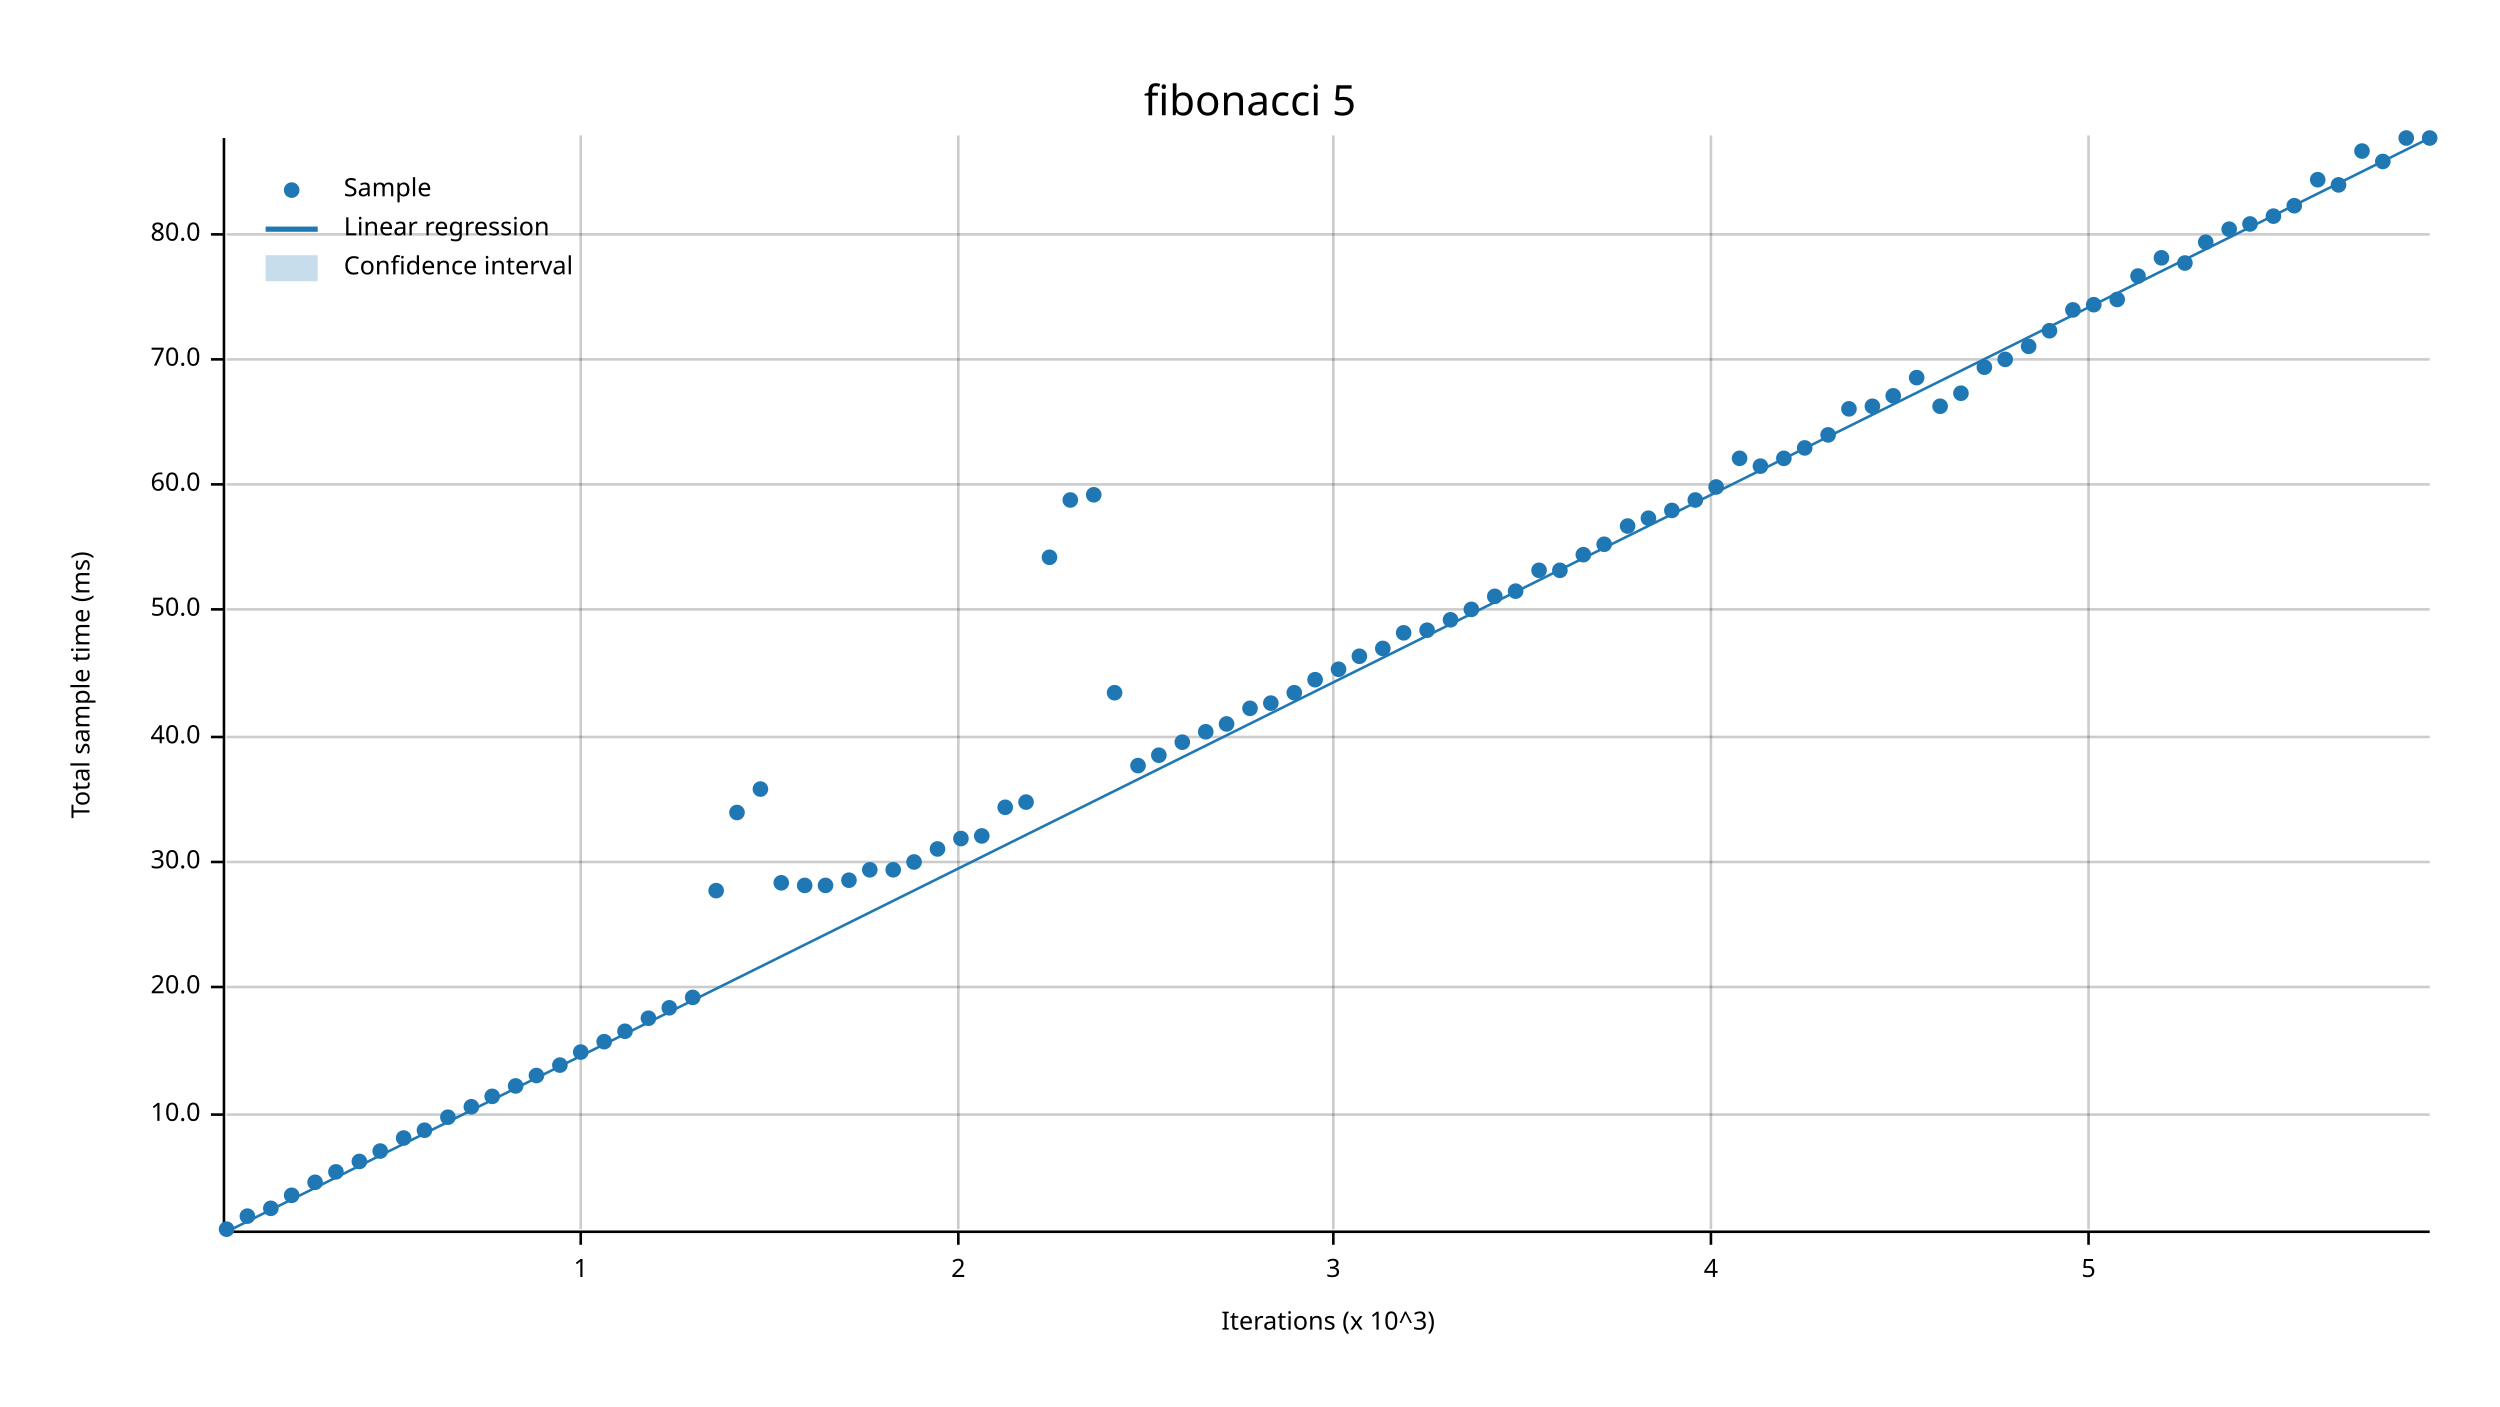
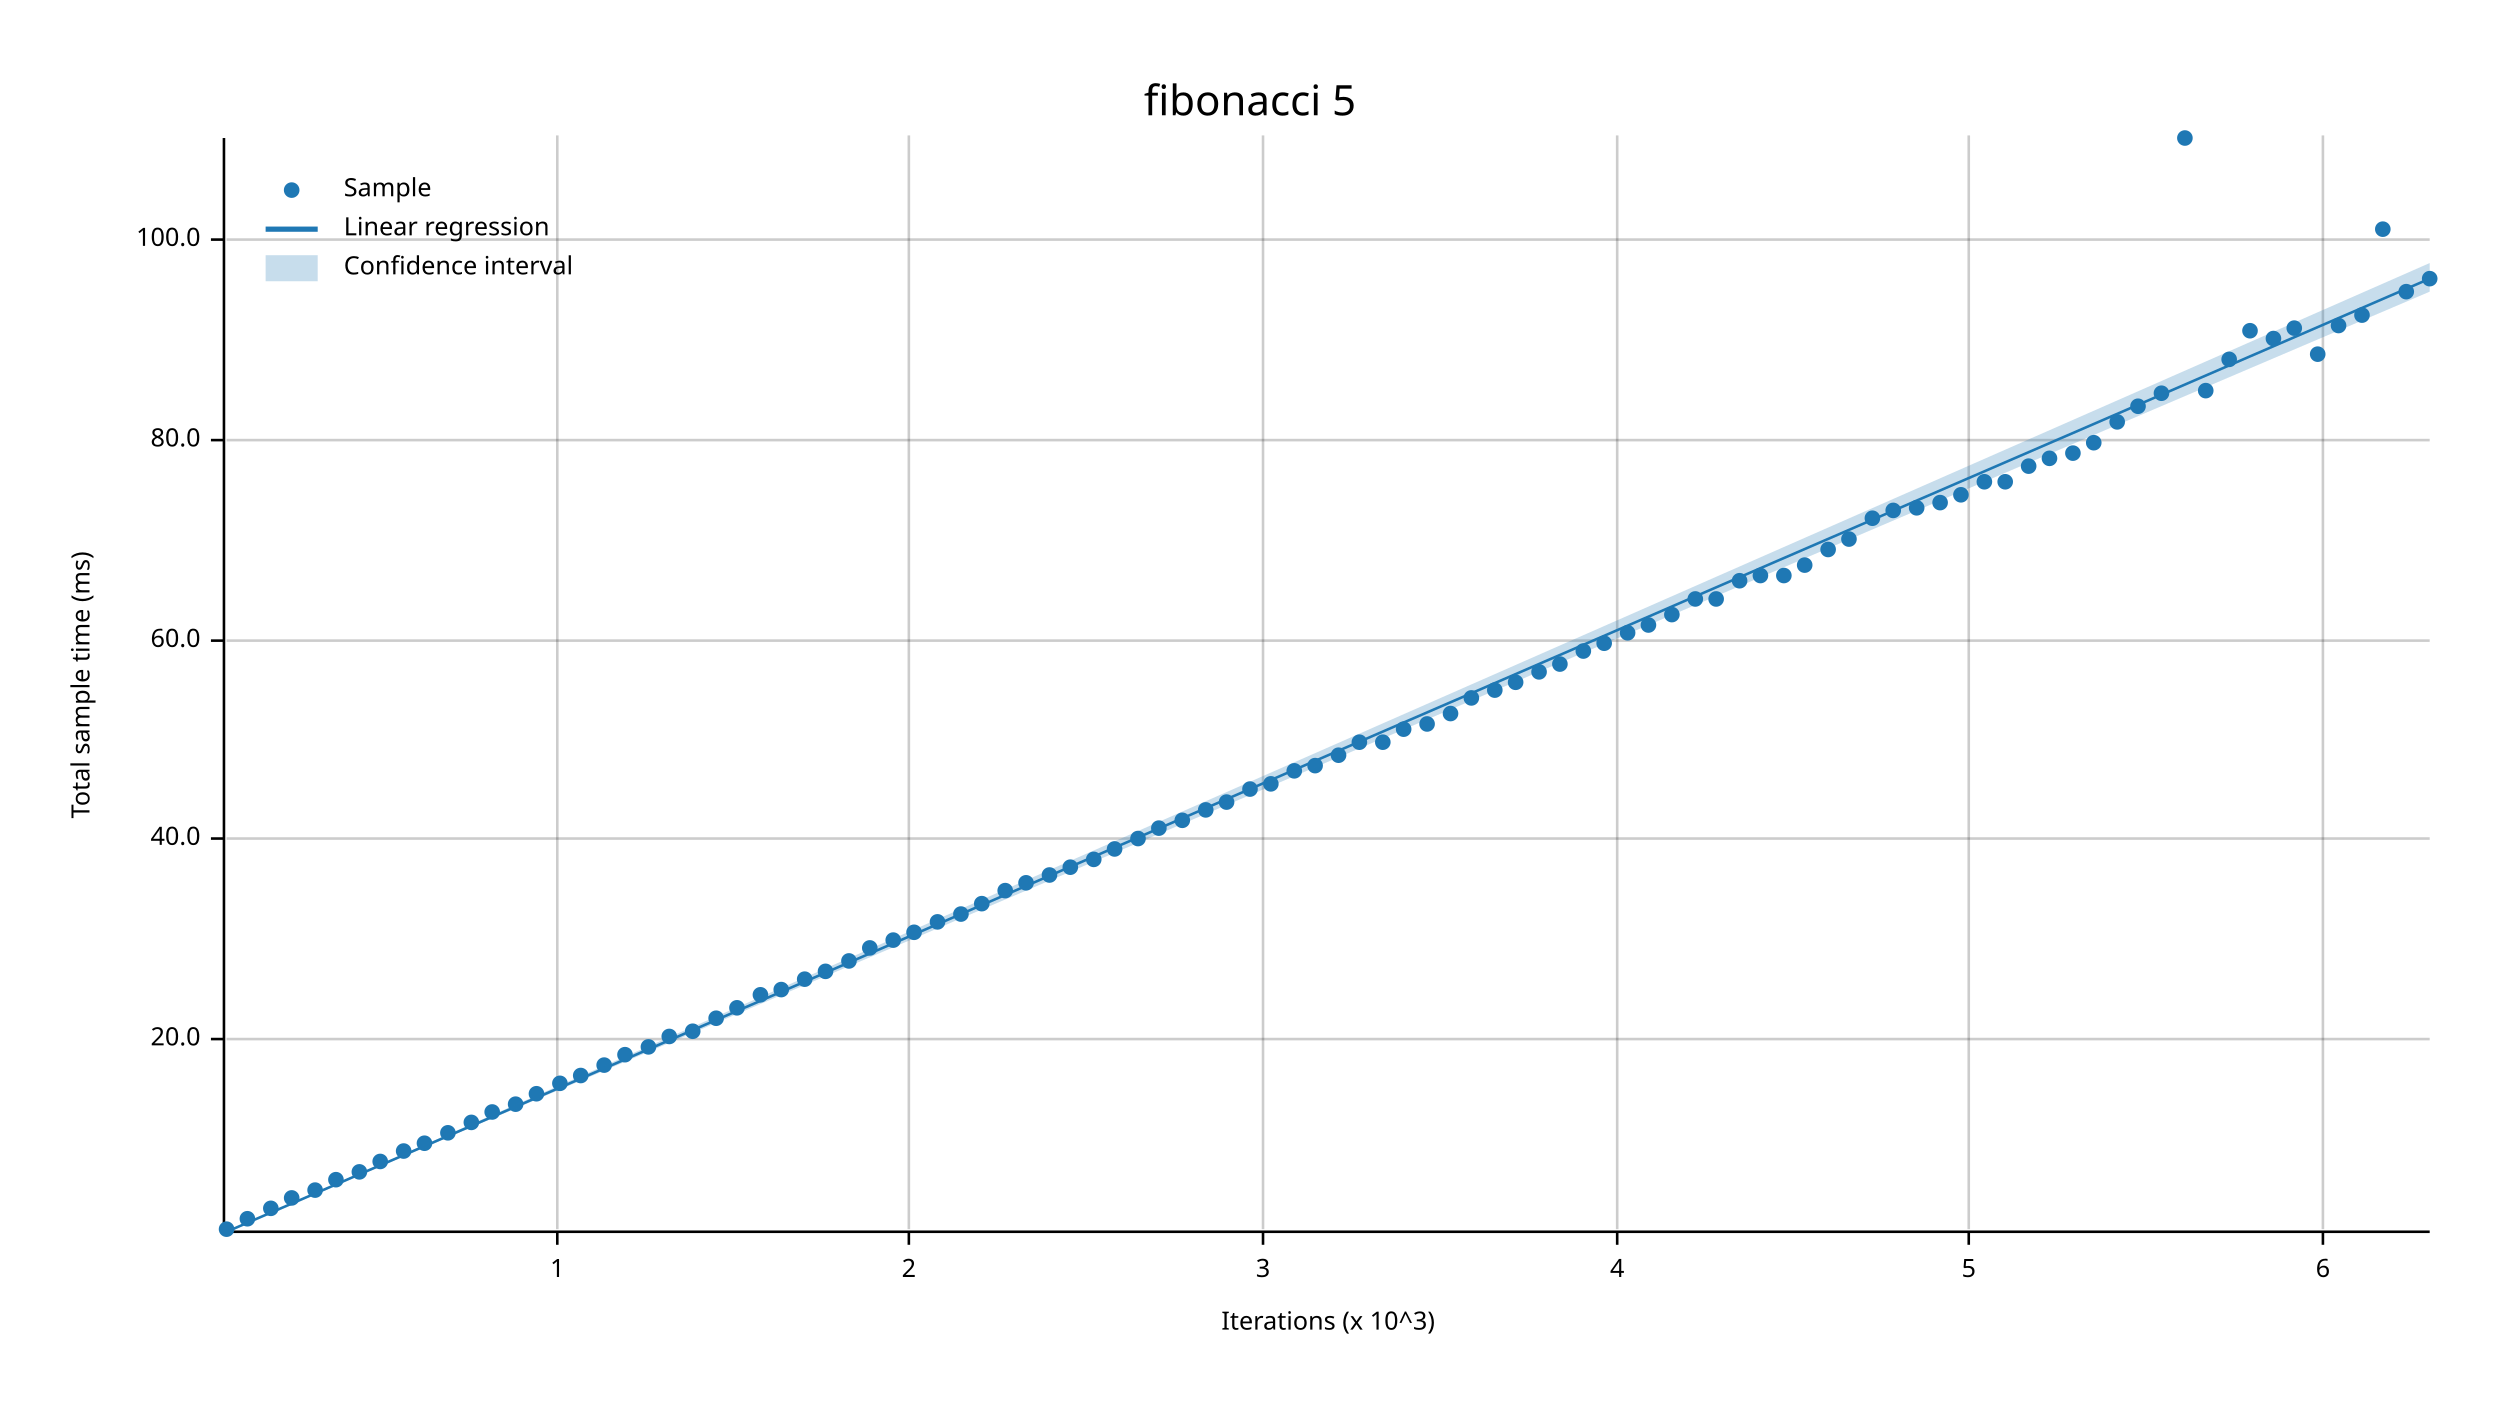
<svg xmlns="http://www.w3.org/2000/svg" width="960" height="540">
  <text x="480" y="32" dy="0.76em" text-anchor="middle" font-family="sans-serif" font-size="16.129" opacity="1" fill="#000000">
fibonacci 5
</text>
  <text x="27" y="263" dy="0.76em" text-anchor="middle" font-family="sans-serif" font-size="9.677" opacity="1" fill="#000000" transform="rotate(270, 27, 263)">
Total sample time (ms)
</text>
  <text x="510" y="513" dy="-0.5ex" text-anchor="middle" font-family="sans-serif" font-size="9.677" opacity="1" fill="#000000">
Iterations (x 10^3)
</text>
-   <line opacity="0.2" stroke="#000000" stroke-width="1" x1="223" y1="472" x2="223" y2="52" />
-   <line opacity="0.2" stroke="#000000" stroke-width="1" x1="368" y1="472" x2="368" y2="52" />
-   <line opacity="0.2" stroke="#000000" stroke-width="1" x1="512" y1="472" x2="512" y2="52" />
-   <line opacity="0.2" stroke="#000000" stroke-width="1" x1="657" y1="472" x2="657" y2="52" />
-   <line opacity="0.2" stroke="#000000" stroke-width="1" x1="802" y1="472" x2="802" y2="52" />
-   <line opacity="0.2" stroke="#000000" stroke-width="1" x1="87" y1="428" x2="933" y2="428" />
-   <line opacity="0.2" stroke="#000000" stroke-width="1" x1="87" y1="379" x2="933" y2="379" />
-   <line opacity="0.2" stroke="#000000" stroke-width="1" x1="87" y1="331" x2="933" y2="331" />
-   <line opacity="0.2" stroke="#000000" stroke-width="1" x1="87" y1="283" x2="933" y2="283" />
-   <line opacity="0.2" stroke="#000000" stroke-width="1" x1="87" y1="234" x2="933" y2="234" />
-   <line opacity="0.2" stroke="#000000" stroke-width="1" x1="87" y1="186" x2="933" y2="186" />
-   <line opacity="0.2" stroke="#000000" stroke-width="1" x1="87" y1="138" x2="933" y2="138" />
-   <line opacity="0.2" stroke="#000000" stroke-width="1" x1="87" y1="90" x2="933" y2="90" />
+   <line opacity="0.2" stroke="#000000" stroke-width="1" x1="214" y1="472" x2="214" y2="52" />
+   <line opacity="0.2" stroke="#000000" stroke-width="1" x1="349" y1="472" x2="349" y2="52" />
+   <line opacity="0.2" stroke="#000000" stroke-width="1" x1="485" y1="472" x2="485" y2="52" />
+   <line opacity="0.2" stroke="#000000" stroke-width="1" x1="621" y1="472" x2="621" y2="52" />
+   <line opacity="0.2" stroke="#000000" stroke-width="1" x1="756" y1="472" x2="756" y2="52" />
+   <line opacity="0.2" stroke="#000000" stroke-width="1" x1="892" y1="472" x2="892" y2="52" />
+   <line opacity="0.2" stroke="#000000" stroke-width="1" x1="87" y1="399" x2="933" y2="399" />
+   <line opacity="0.2" stroke="#000000" stroke-width="1" x1="87" y1="322" x2="933" y2="322" />
+   <line opacity="0.2" stroke="#000000" stroke-width="1" x1="87" y1="246" x2="933" y2="246" />
+   <line opacity="0.2" stroke="#000000" stroke-width="1" x1="87" y1="169" x2="933" y2="169" />
+   <line opacity="0.2" stroke="#000000" stroke-width="1" x1="87" y1="92" x2="933" y2="92" />
  <polyline fill="none" opacity="1" stroke="#000000" stroke-width="1" points="86,53 86,473 " />
-   <text x="77" y="428" dy="0.5ex" text-anchor="end" font-family="sans-serif" font-size="9.677" opacity="1" fill="#000000">
- 10.0
- </text>
-   <polyline fill="none" opacity="1" stroke="#000000" stroke-width="1" points="81,428 86,428 " />
-   <text x="77" y="379" dy="0.5ex" text-anchor="end" font-family="sans-serif" font-size="9.677" opacity="1" fill="#000000">
+   <text x="77" y="399" dy="0.5ex" text-anchor="end" font-family="sans-serif" font-size="9.677" opacity="1" fill="#000000">
20.0
</text>
-   <polyline fill="none" opacity="1" stroke="#000000" stroke-width="1" points="81,379 86,379 " />
-   <text x="77" y="331" dy="0.5ex" text-anchor="end" font-family="sans-serif" font-size="9.677" opacity="1" fill="#000000">
- 30.0
- </text>
-   <polyline fill="none" opacity="1" stroke="#000000" stroke-width="1" points="81,331 86,331 " />
-   <text x="77" y="283" dy="0.5ex" text-anchor="end" font-family="sans-serif" font-size="9.677" opacity="1" fill="#000000">
+   <polyline fill="none" opacity="1" stroke="#000000" stroke-width="1" points="81,399 86,399 " />
+   <text x="77" y="322" dy="0.5ex" text-anchor="end" font-family="sans-serif" font-size="9.677" opacity="1" fill="#000000">
40.0
</text>
-   <polyline fill="none" opacity="1" stroke="#000000" stroke-width="1" points="81,283 86,283 " />
-   <text x="77" y="234" dy="0.5ex" text-anchor="end" font-family="sans-serif" font-size="9.677" opacity="1" fill="#000000">
- 50.0
- </text>
-   <polyline fill="none" opacity="1" stroke="#000000" stroke-width="1" points="81,234 86,234 " />
-   <text x="77" y="186" dy="0.5ex" text-anchor="end" font-family="sans-serif" font-size="9.677" opacity="1" fill="#000000">
+   <polyline fill="none" opacity="1" stroke="#000000" stroke-width="1" points="81,322 86,322 " />
+   <text x="77" y="246" dy="0.5ex" text-anchor="end" font-family="sans-serif" font-size="9.677" opacity="1" fill="#000000">
60.0
</text>
-   <polyline fill="none" opacity="1" stroke="#000000" stroke-width="1" points="81,186 86,186 " />
-   <text x="77" y="138" dy="0.5ex" text-anchor="end" font-family="sans-serif" font-size="9.677" opacity="1" fill="#000000">
- 70.0
- </text>
-   <polyline fill="none" opacity="1" stroke="#000000" stroke-width="1" points="81,138 86,138 " />
-   <text x="77" y="90" dy="0.5ex" text-anchor="end" font-family="sans-serif" font-size="9.677" opacity="1" fill="#000000">
+   <polyline fill="none" opacity="1" stroke="#000000" stroke-width="1" points="81,246 86,246 " />
+   <text x="77" y="169" dy="0.5ex" text-anchor="end" font-family="sans-serif" font-size="9.677" opacity="1" fill="#000000">
80.0
</text>
-   <polyline fill="none" opacity="1" stroke="#000000" stroke-width="1" points="81,90 86,90 " />
+   <polyline fill="none" opacity="1" stroke="#000000" stroke-width="1" points="81,169 86,169 " />
+   <text x="77" y="92" dy="0.5ex" text-anchor="end" font-family="sans-serif" font-size="9.677" opacity="1" fill="#000000">
+ 100.0
+ </text>
+   <polyline fill="none" opacity="1" stroke="#000000" stroke-width="1" points="81,92 86,92 " />
  <polyline fill="none" opacity="1" stroke="#000000" stroke-width="1" points="87,473 933,473 " />
-   <text x="223" y="483" dy="0.76em" text-anchor="middle" font-family="sans-serif" font-size="9.677" opacity="1" fill="#000000">
+   <text x="214" y="483" dy="0.76em" text-anchor="middle" font-family="sans-serif" font-size="9.677" opacity="1" fill="#000000">
1
</text>
-   <polyline fill="none" opacity="1" stroke="#000000" stroke-width="1" points="223,473 223,478 " />
-   <text x="368" y="483" dy="0.76em" text-anchor="middle" font-family="sans-serif" font-size="9.677" opacity="1" fill="#000000">
+   <polyline fill="none" opacity="1" stroke="#000000" stroke-width="1" points="214,473 214,478 " />
+   <text x="349" y="483" dy="0.76em" text-anchor="middle" font-family="sans-serif" font-size="9.677" opacity="1" fill="#000000">
2
</text>
-   <polyline fill="none" opacity="1" stroke="#000000" stroke-width="1" points="368,473 368,478 " />
-   <text x="512" y="483" dy="0.76em" text-anchor="middle" font-family="sans-serif" font-size="9.677" opacity="1" fill="#000000">
+   <polyline fill="none" opacity="1" stroke="#000000" stroke-width="1" points="349,473 349,478 " />
+   <text x="485" y="483" dy="0.76em" text-anchor="middle" font-family="sans-serif" font-size="9.677" opacity="1" fill="#000000">
3
</text>
-   <polyline fill="none" opacity="1" stroke="#000000" stroke-width="1" points="512,473 512,478 " />
-   <text x="657" y="483" dy="0.76em" text-anchor="middle" font-family="sans-serif" font-size="9.677" opacity="1" fill="#000000">
+   <polyline fill="none" opacity="1" stroke="#000000" stroke-width="1" points="485,473 485,478 " />
+   <text x="621" y="483" dy="0.76em" text-anchor="middle" font-family="sans-serif" font-size="9.677" opacity="1" fill="#000000">
4
</text>
-   <polyline fill="none" opacity="1" stroke="#000000" stroke-width="1" points="657,473 657,478 " />
-   <text x="802" y="483" dy="0.76em" text-anchor="middle" font-family="sans-serif" font-size="9.677" opacity="1" fill="#000000">
+   <polyline fill="none" opacity="1" stroke="#000000" stroke-width="1" points="621,473 621,478 " />
+   <text x="756" y="483" dy="0.76em" text-anchor="middle" font-family="sans-serif" font-size="9.677" opacity="1" fill="#000000">
5
</text>
-   <polyline fill="none" opacity="1" stroke="#000000" stroke-width="1" points="802,473 802,478 " />
+   <polyline fill="none" opacity="1" stroke="#000000" stroke-width="1" points="756,473 756,478 " />
+   <text x="892" y="483" dy="0.76em" text-anchor="middle" font-family="sans-serif" font-size="9.677" opacity="1" fill="#000000">
+ 6
+ </text>
+   <polyline fill="none" opacity="1" stroke="#000000" stroke-width="1" points="892,473 892,478 " />
  <circle cx="87" cy="472" r="3" opacity="1" fill="#1F78B4" stroke="none" />
-   <circle cx="95" cy="467" r="3" opacity="1" fill="#1F78B4" stroke="none" />
+   <circle cx="95" cy="468" r="3" opacity="1" fill="#1F78B4" stroke="none" />
  <circle cx="104" cy="464" r="3" opacity="1" fill="#1F78B4" stroke="none" />
-   <circle cx="112" cy="459" r="3" opacity="1" fill="#1F78B4" stroke="none" />
-   <circle cx="121" cy="454" r="3" opacity="1" fill="#1F78B4" stroke="none" />
-   <circle cx="129" cy="450" r="3" opacity="1" fill="#1F78B4" stroke="none" />
-   <circle cx="138" cy="446" r="3" opacity="1" fill="#1F78B4" stroke="none" />
-   <circle cx="146" cy="442" r="3" opacity="1" fill="#1F78B4" stroke="none" />
-   <circle cx="155" cy="437" r="3" opacity="1" fill="#1F78B4" stroke="none" />
-   <circle cx="163" cy="434" r="3" opacity="1" fill="#1F78B4" stroke="none" />
-   <circle cx="172" cy="429" r="3" opacity="1" fill="#1F78B4" stroke="none" />
-   <circle cx="181" cy="425" r="3" opacity="1" fill="#1F78B4" stroke="none" />
-   <circle cx="189" cy="421" r="3" opacity="1" fill="#1F78B4" stroke="none" />
-   <circle cx="198" cy="417" r="3" opacity="1" fill="#1F78B4" stroke="none" />
-   <circle cx="206" cy="413" r="3" opacity="1" fill="#1F78B4" stroke="none" />
-   <circle cx="215" cy="409" r="3" opacity="1" fill="#1F78B4" stroke="none" />
-   <circle cx="223" cy="404" r="3" opacity="1" fill="#1F78B4" stroke="none" />
-   <circle cx="232" cy="400" r="3" opacity="1" fill="#1F78B4" stroke="none" />
-   <circle cx="240" cy="396" r="3" opacity="1" fill="#1F78B4" stroke="none" />
-   <circle cx="249" cy="391" r="3" opacity="1" fill="#1F78B4" stroke="none" />
-   <circle cx="257" cy="387" r="3" opacity="1" fill="#1F78B4" stroke="none" />
-   <circle cx="266" cy="383" r="3" opacity="1" fill="#1F78B4" stroke="none" />
-   <circle cx="275" cy="342" r="3" opacity="1" fill="#1F78B4" stroke="none" />
-   <circle cx="283" cy="312" r="3" opacity="1" fill="#1F78B4" stroke="none" />
-   <circle cx="292" cy="303" r="3" opacity="1" fill="#1F78B4" stroke="none" />
-   <circle cx="300" cy="339" r="3" opacity="1" fill="#1F78B4" stroke="none" />
-   <circle cx="309" cy="340" r="3" opacity="1" fill="#1F78B4" stroke="none" />
-   <circle cx="317" cy="340" r="3" opacity="1" fill="#1F78B4" stroke="none" />
-   <circle cx="326" cy="338" r="3" opacity="1" fill="#1F78B4" stroke="none" />
-   <circle cx="334" cy="334" r="3" opacity="1" fill="#1F78B4" stroke="none" />
-   <circle cx="343" cy="334" r="3" opacity="1" fill="#1F78B4" stroke="none" />
-   <circle cx="351" cy="331" r="3" opacity="1" fill="#1F78B4" stroke="none" />
-   <circle cx="360" cy="326" r="3" opacity="1" fill="#1F78B4" stroke="none" />
-   <circle cx="369" cy="322" r="3" opacity="1" fill="#1F78B4" stroke="none" />
-   <circle cx="377" cy="321" r="3" opacity="1" fill="#1F78B4" stroke="none" />
-   <circle cx="386" cy="310" r="3" opacity="1" fill="#1F78B4" stroke="none" />
-   <circle cx="394" cy="308" r="3" opacity="1" fill="#1F78B4" stroke="none" />
-   <circle cx="403" cy="214" r="3" opacity="1" fill="#1F78B4" stroke="none" />
-   <circle cx="411" cy="192" r="3" opacity="1" fill="#1F78B4" stroke="none" />
-   <circle cx="420" cy="190" r="3" opacity="1" fill="#1F78B4" stroke="none" />
-   <circle cx="428" cy="266" r="3" opacity="1" fill="#1F78B4" stroke="none" />
-   <circle cx="437" cy="294" r="3" opacity="1" fill="#1F78B4" stroke="none" />
-   <circle cx="445" cy="290" r="3" opacity="1" fill="#1F78B4" stroke="none" />
-   <circle cx="454" cy="285" r="3" opacity="1" fill="#1F78B4" stroke="none" />
-   <circle cx="463" cy="281" r="3" opacity="1" fill="#1F78B4" stroke="none" />
-   <circle cx="471" cy="278" r="3" opacity="1" fill="#1F78B4" stroke="none" />
-   <circle cx="480" cy="272" r="3" opacity="1" fill="#1F78B4" stroke="none" />
-   <circle cx="488" cy="270" r="3" opacity="1" fill="#1F78B4" stroke="none" />
-   <circle cx="497" cy="266" r="3" opacity="1" fill="#1F78B4" stroke="none" />
-   <circle cx="505" cy="261" r="3" opacity="1" fill="#1F78B4" stroke="none" />
-   <circle cx="514" cy="257" r="3" opacity="1" fill="#1F78B4" stroke="none" />
-   <circle cx="522" cy="252" r="3" opacity="1" fill="#1F78B4" stroke="none" />
-   <circle cx="531" cy="249" r="3" opacity="1" fill="#1F78B4" stroke="none" />
-   <circle cx="539" cy="243" r="3" opacity="1" fill="#1F78B4" stroke="none" />
-   <circle cx="548" cy="242" r="3" opacity="1" fill="#1F78B4" stroke="none" />
-   <circle cx="557" cy="238" r="3" opacity="1" fill="#1F78B4" stroke="none" />
-   <circle cx="565" cy="234" r="3" opacity="1" fill="#1F78B4" stroke="none" />
-   <circle cx="574" cy="229" r="3" opacity="1" fill="#1F78B4" stroke="none" />
-   <circle cx="582" cy="227" r="3" opacity="1" fill="#1F78B4" stroke="none" />
-   <circle cx="591" cy="219" r="3" opacity="1" fill="#1F78B4" stroke="none" />
-   <circle cx="599" cy="219" r="3" opacity="1" fill="#1F78B4" stroke="none" />
-   <circle cx="608" cy="213" r="3" opacity="1" fill="#1F78B4" stroke="none" />
-   <circle cx="616" cy="209" r="3" opacity="1" fill="#1F78B4" stroke="none" />
-   <circle cx="625" cy="202" r="3" opacity="1" fill="#1F78B4" stroke="none" />
-   <circle cx="633" cy="199" r="3" opacity="1" fill="#1F78B4" stroke="none" />
-   <circle cx="642" cy="196" r="3" opacity="1" fill="#1F78B4" stroke="none" />
-   <circle cx="651" cy="192" r="3" opacity="1" fill="#1F78B4" stroke="none" />
-   <circle cx="659" cy="187" r="3" opacity="1" fill="#1F78B4" stroke="none" />
-   <circle cx="668" cy="176" r="3" opacity="1" fill="#1F78B4" stroke="none" />
-   <circle cx="676" cy="179" r="3" opacity="1" fill="#1F78B4" stroke="none" />
-   <circle cx="685" cy="176" r="3" opacity="1" fill="#1F78B4" stroke="none" />
-   <circle cx="693" cy="172" r="3" opacity="1" fill="#1F78B4" stroke="none" />
-   <circle cx="702" cy="167" r="3" opacity="1" fill="#1F78B4" stroke="none" />
-   <circle cx="710" cy="157" r="3" opacity="1" fill="#1F78B4" stroke="none" />
-   <circle cx="719" cy="156" r="3" opacity="1" fill="#1F78B4" stroke="none" />
-   <circle cx="727" cy="152" r="3" opacity="1" fill="#1F78B4" stroke="none" />
-   <circle cx="736" cy="145" r="3" opacity="1" fill="#1F78B4" stroke="none" />
-   <circle cx="745" cy="156" r="3" opacity="1" fill="#1F78B4" stroke="none" />
-   <circle cx="753" cy="151" r="3" opacity="1" fill="#1F78B4" stroke="none" />
-   <circle cx="762" cy="141" r="3" opacity="1" fill="#1F78B4" stroke="none" />
-   <circle cx="770" cy="138" r="3" opacity="1" fill="#1F78B4" stroke="none" />
-   <circle cx="779" cy="133" r="3" opacity="1" fill="#1F78B4" stroke="none" />
-   <circle cx="787" cy="127" r="3" opacity="1" fill="#1F78B4" stroke="none" />
-   <circle cx="796" cy="119" r="3" opacity="1" fill="#1F78B4" stroke="none" />
-   <circle cx="804" cy="117" r="3" opacity="1" fill="#1F78B4" stroke="none" />
-   <circle cx="813" cy="115" r="3" opacity="1" fill="#1F78B4" stroke="none" />
-   <circle cx="821" cy="106" r="3" opacity="1" fill="#1F78B4" stroke="none" />
-   <circle cx="830" cy="99" r="3" opacity="1" fill="#1F78B4" stroke="none" />
-   <circle cx="839" cy="101" r="3" opacity="1" fill="#1F78B4" stroke="none" />
-   <circle cx="847" cy="93" r="3" opacity="1" fill="#1F78B4" stroke="none" />
-   <circle cx="856" cy="88" r="3" opacity="1" fill="#1F78B4" stroke="none" />
-   <circle cx="864" cy="86" r="3" opacity="1" fill="#1F78B4" stroke="none" />
-   <circle cx="873" cy="83" r="3" opacity="1" fill="#1F78B4" stroke="none" />
-   <circle cx="881" cy="79" r="3" opacity="1" fill="#1F78B4" stroke="none" />
-   <circle cx="890" cy="69" r="3" opacity="1" fill="#1F78B4" stroke="none" />
-   <circle cx="898" cy="71" r="3" opacity="1" fill="#1F78B4" stroke="none" />
-   <circle cx="907" cy="58" r="3" opacity="1" fill="#1F78B4" stroke="none" />
-   <circle cx="915" cy="62" r="3" opacity="1" fill="#1F78B4" stroke="none" />
-   <circle cx="924" cy="53" r="3" opacity="1" fill="#1F78B4" stroke="none" />
-   <circle cx="933" cy="53" r="3" opacity="1" fill="#1F78B4" stroke="none" />
-   <polyline fill="none" opacity="1" stroke="#1F78B4" stroke-width="1" points="87,473 933,53 " />
-   <polygon opacity="0.25" fill="#1F78B4" points="87,473 933,53 933,53 " />
+   <circle cx="112" cy="460" r="3" opacity="1" fill="#1F78B4" stroke="none" />
+   <circle cx="121" cy="457" r="3" opacity="1" fill="#1F78B4" stroke="none" />
+   <circle cx="129" cy="453" r="3" opacity="1" fill="#1F78B4" stroke="none" />
+   <circle cx="138" cy="450" r="3" opacity="1" fill="#1F78B4" stroke="none" />
+   <circle cx="146" cy="446" r="3" opacity="1" fill="#1F78B4" stroke="none" />
+   <circle cx="155" cy="442" r="3" opacity="1" fill="#1F78B4" stroke="none" />
+   <circle cx="163" cy="439" r="3" opacity="1" fill="#1F78B4" stroke="none" />
+   <circle cx="172" cy="435" r="3" opacity="1" fill="#1F78B4" stroke="none" />
+   <circle cx="181" cy="431" r="3" opacity="1" fill="#1F78B4" stroke="none" />
+   <circle cx="189" cy="427" r="3" opacity="1" fill="#1F78B4" stroke="none" />
+   <circle cx="198" cy="424" r="3" opacity="1" fill="#1F78B4" stroke="none" />
+   <circle cx="206" cy="420" r="3" opacity="1" fill="#1F78B4" stroke="none" />
+   <circle cx="215" cy="416" r="3" opacity="1" fill="#1F78B4" stroke="none" />
+   <circle cx="223" cy="413" r="3" opacity="1" fill="#1F78B4" stroke="none" />
+   <circle cx="232" cy="409" r="3" opacity="1" fill="#1F78B4" stroke="none" />
+   <circle cx="240" cy="405" r="3" opacity="1" fill="#1F78B4" stroke="none" />
+   <circle cx="249" cy="402" r="3" opacity="1" fill="#1F78B4" stroke="none" />
+   <circle cx="257" cy="398" r="3" opacity="1" fill="#1F78B4" stroke="none" />
+   <circle cx="266" cy="396" r="3" opacity="1" fill="#1F78B4" stroke="none" />
+   <circle cx="275" cy="391" r="3" opacity="1" fill="#1F78B4" stroke="none" />
+   <circle cx="283" cy="387" r="3" opacity="1" fill="#1F78B4" stroke="none" />
+   <circle cx="292" cy="382" r="3" opacity="1" fill="#1F78B4" stroke="none" />
+   <circle cx="300" cy="380" r="3" opacity="1" fill="#1F78B4" stroke="none" />
+   <circle cx="309" cy="376" r="3" opacity="1" fill="#1F78B4" stroke="none" />
+   <circle cx="317" cy="373" r="3" opacity="1" fill="#1F78B4" stroke="none" />
+   <circle cx="326" cy="369" r="3" opacity="1" fill="#1F78B4" stroke="none" />
+   <circle cx="334" cy="364" r="3" opacity="1" fill="#1F78B4" stroke="none" />
+   <circle cx="343" cy="361" r="3" opacity="1" fill="#1F78B4" stroke="none" />
+   <circle cx="351" cy="358" r="3" opacity="1" fill="#1F78B4" stroke="none" />
+   <circle cx="360" cy="354" r="3" opacity="1" fill="#1F78B4" stroke="none" />
+   <circle cx="369" cy="351" r="3" opacity="1" fill="#1F78B4" stroke="none" />
+   <circle cx="377" cy="347" r="3" opacity="1" fill="#1F78B4" stroke="none" />
+   <circle cx="386" cy="342" r="3" opacity="1" fill="#1F78B4" stroke="none" />
+   <circle cx="394" cy="339" r="3" opacity="1" fill="#1F78B4" stroke="none" />
+   <circle cx="403" cy="336" r="3" opacity="1" fill="#1F78B4" stroke="none" />
+   <circle cx="411" cy="333" r="3" opacity="1" fill="#1F78B4" stroke="none" />
+   <circle cx="420" cy="330" r="3" opacity="1" fill="#1F78B4" stroke="none" />
+   <circle cx="428" cy="326" r="3" opacity="1" fill="#1F78B4" stroke="none" />
+   <circle cx="437" cy="322" r="3" opacity="1" fill="#1F78B4" stroke="none" />
+   <circle cx="445" cy="318" r="3" opacity="1" fill="#1F78B4" stroke="none" />
+   <circle cx="454" cy="315" r="3" opacity="1" fill="#1F78B4" stroke="none" />
+   <circle cx="463" cy="311" r="3" opacity="1" fill="#1F78B4" stroke="none" />
+   <circle cx="471" cy="308" r="3" opacity="1" fill="#1F78B4" stroke="none" />
+   <circle cx="480" cy="303" r="3" opacity="1" fill="#1F78B4" stroke="none" />
+   <circle cx="488" cy="301" r="3" opacity="1" fill="#1F78B4" stroke="none" />
+   <circle cx="497" cy="296" r="3" opacity="1" fill="#1F78B4" stroke="none" />
+   <circle cx="505" cy="294" r="3" opacity="1" fill="#1F78B4" stroke="none" />
+   <circle cx="514" cy="290" r="3" opacity="1" fill="#1F78B4" stroke="none" />
+   <circle cx="522" cy="285" r="3" opacity="1" fill="#1F78B4" stroke="none" />
+   <circle cx="531" cy="285" r="3" opacity="1" fill="#1F78B4" stroke="none" />
+   <circle cx="539" cy="280" r="3" opacity="1" fill="#1F78B4" stroke="none" />
+   <circle cx="548" cy="278" r="3" opacity="1" fill="#1F78B4" stroke="none" />
+   <circle cx="557" cy="274" r="3" opacity="1" fill="#1F78B4" stroke="none" />
+   <circle cx="565" cy="268" r="3" opacity="1" fill="#1F78B4" stroke="none" />
+   <circle cx="574" cy="265" r="3" opacity="1" fill="#1F78B4" stroke="none" />
+   <circle cx="582" cy="262" r="3" opacity="1" fill="#1F78B4" stroke="none" />
+   <circle cx="591" cy="258" r="3" opacity="1" fill="#1F78B4" stroke="none" />
+   <circle cx="599" cy="255" r="3" opacity="1" fill="#1F78B4" stroke="none" />
+   <circle cx="608" cy="250" r="3" opacity="1" fill="#1F78B4" stroke="none" />
+   <circle cx="616" cy="247" r="3" opacity="1" fill="#1F78B4" stroke="none" />
+   <circle cx="625" cy="243" r="3" opacity="1" fill="#1F78B4" stroke="none" />
+   <circle cx="633" cy="240" r="3" opacity="1" fill="#1F78B4" stroke="none" />
+   <circle cx="642" cy="236" r="3" opacity="1" fill="#1F78B4" stroke="none" />
+   <circle cx="651" cy="230" r="3" opacity="1" fill="#1F78B4" stroke="none" />
+   <circle cx="659" cy="230" r="3" opacity="1" fill="#1F78B4" stroke="none" />
+   <circle cx="668" cy="223" r="3" opacity="1" fill="#1F78B4" stroke="none" />
+   <circle cx="676" cy="221" r="3" opacity="1" fill="#1F78B4" stroke="none" />
+   <circle cx="685" cy="221" r="3" opacity="1" fill="#1F78B4" stroke="none" />
+   <circle cx="693" cy="217" r="3" opacity="1" fill="#1F78B4" stroke="none" />
+   <circle cx="702" cy="211" r="3" opacity="1" fill="#1F78B4" stroke="none" />
+   <circle cx="710" cy="207" r="3" opacity="1" fill="#1F78B4" stroke="none" />
+   <circle cx="719" cy="199" r="3" opacity="1" fill="#1F78B4" stroke="none" />
+   <circle cx="727" cy="196" r="3" opacity="1" fill="#1F78B4" stroke="none" />
+   <circle cx="736" cy="195" r="3" opacity="1" fill="#1F78B4" stroke="none" />
+   <circle cx="745" cy="193" r="3" opacity="1" fill="#1F78B4" stroke="none" />
+   <circle cx="753" cy="190" r="3" opacity="1" fill="#1F78B4" stroke="none" />
+   <circle cx="762" cy="185" r="3" opacity="1" fill="#1F78B4" stroke="none" />
+   <circle cx="770" cy="185" r="3" opacity="1" fill="#1F78B4" stroke="none" />
+   <circle cx="779" cy="179" r="3" opacity="1" fill="#1F78B4" stroke="none" />
+   <circle cx="787" cy="176" r="3" opacity="1" fill="#1F78B4" stroke="none" />
+   <circle cx="796" cy="174" r="3" opacity="1" fill="#1F78B4" stroke="none" />
+   <circle cx="804" cy="170" r="3" opacity="1" fill="#1F78B4" stroke="none" />
+   <circle cx="813" cy="162" r="3" opacity="1" fill="#1F78B4" stroke="none" />
+   <circle cx="821" cy="156" r="3" opacity="1" fill="#1F78B4" stroke="none" />
+   <circle cx="830" cy="151" r="3" opacity="1" fill="#1F78B4" stroke="none" />
+   <circle cx="839" cy="53" r="3" opacity="1" fill="#1F78B4" stroke="none" />
+   <circle cx="847" cy="150" r="3" opacity="1" fill="#1F78B4" stroke="none" />
+   <circle cx="856" cy="138" r="3" opacity="1" fill="#1F78B4" stroke="none" />
+   <circle cx="864" cy="127" r="3" opacity="1" fill="#1F78B4" stroke="none" />
+   <circle cx="873" cy="130" r="3" opacity="1" fill="#1F78B4" stroke="none" />
+   <circle cx="881" cy="126" r="3" opacity="1" fill="#1F78B4" stroke="none" />
+   <circle cx="890" cy="136" r="3" opacity="1" fill="#1F78B4" stroke="none" />
+   <circle cx="898" cy="125" r="3" opacity="1" fill="#1F78B4" stroke="none" />
+   <circle cx="907" cy="121" r="3" opacity="1" fill="#1F78B4" stroke="none" />
+   <circle cx="915" cy="88" r="3" opacity="1" fill="#1F78B4" stroke="none" />
+   <circle cx="924" cy="112" r="3" opacity="1" fill="#1F78B4" stroke="none" />
+   <circle cx="933" cy="107" r="3" opacity="1" fill="#1F78B4" stroke="none" />
+   <polyline fill="none" opacity="1" stroke="#1F78B4" stroke-width="1" points="87,473 933,107 " />
+   <polygon opacity="0.25" fill="#1F78B4" points="87,473 933,112 933,101 " />
  <text x="132" y="68" dy="0.76em" text-anchor="start" font-family="sans-serif" font-size="9.677" opacity="1" fill="#000000">
Sample
</text>
  <text x="132" y="83" dy="0.76em" text-anchor="start" font-family="sans-serif" font-size="9.677" opacity="1" fill="#000000">
Linear regression
</text>
  <text x="132" y="98" dy="0.76em" text-anchor="start" font-family="sans-serif" font-size="9.677" opacity="1" fill="#000000">
Confidence interval
</text>
  <circle cx="112" cy="73" r="3" opacity="1" fill="#1F78B4" stroke="none" />
  <polyline fill="none" opacity="1" stroke="#1F78B4" stroke-width="2" points="102,88 122,88 " />
  <rect x="102" y="98" width="20" height="10" opacity="0.25" fill="#1F78B4" stroke="none" />
</svg>
